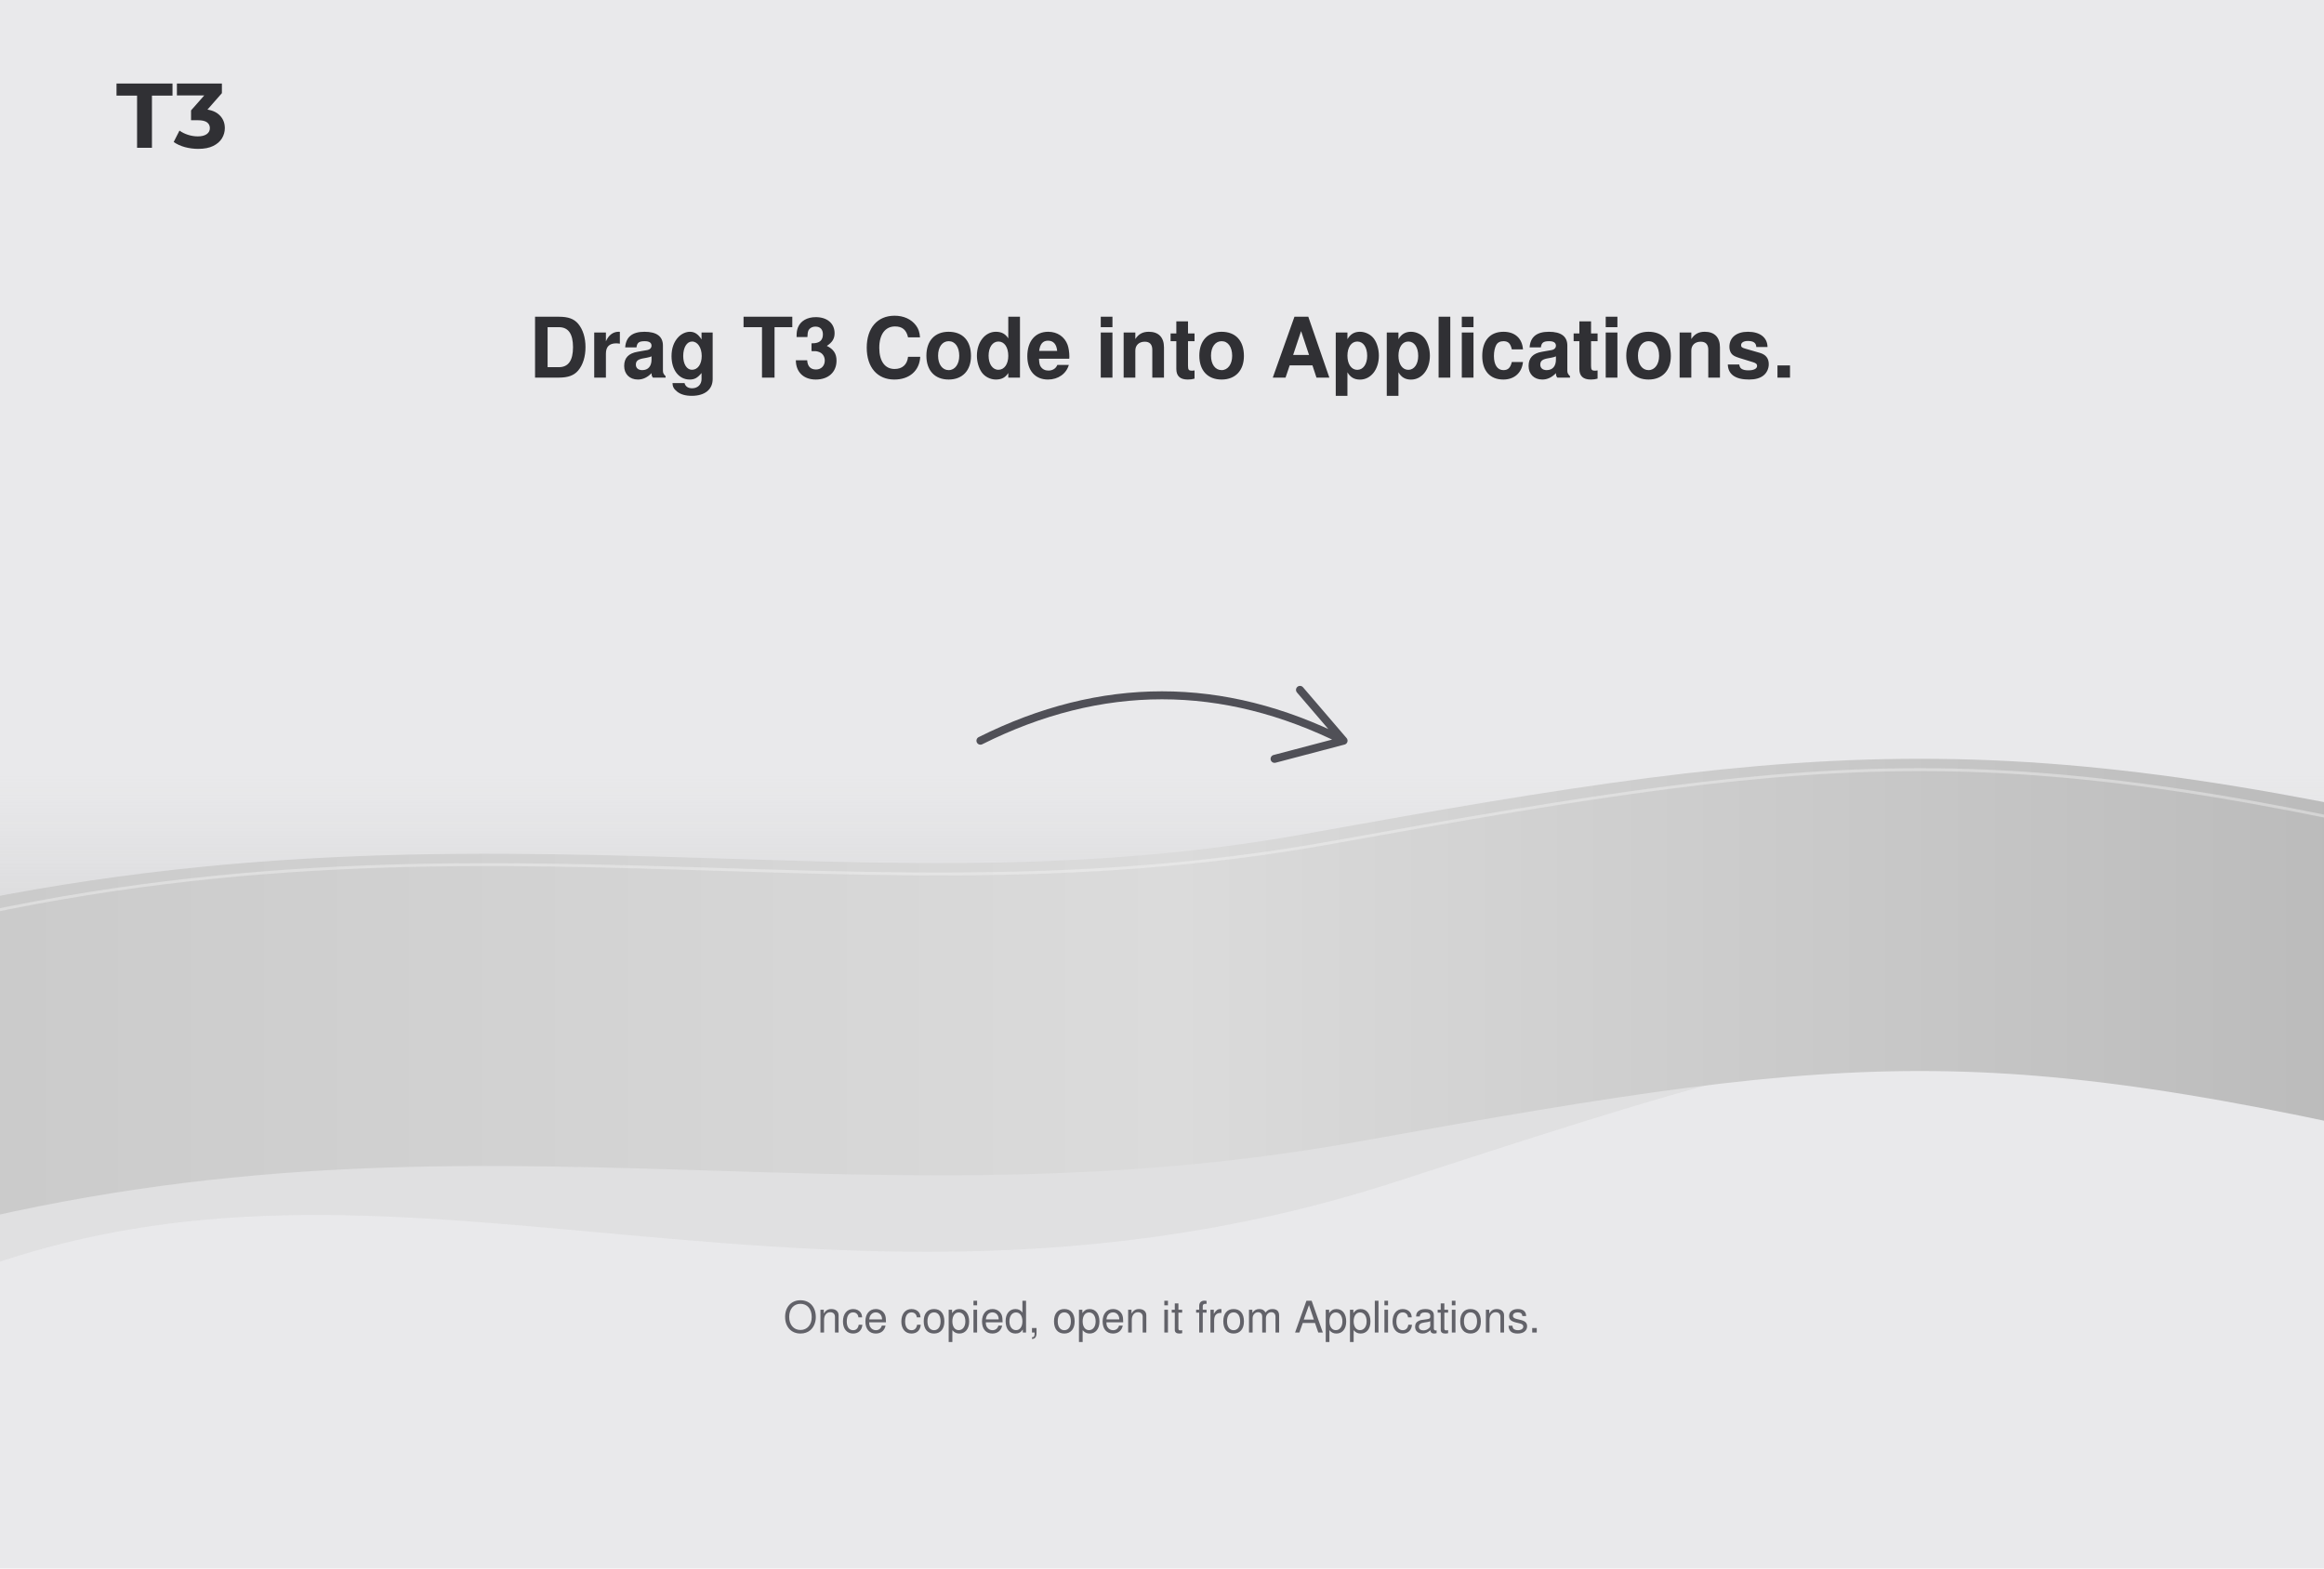
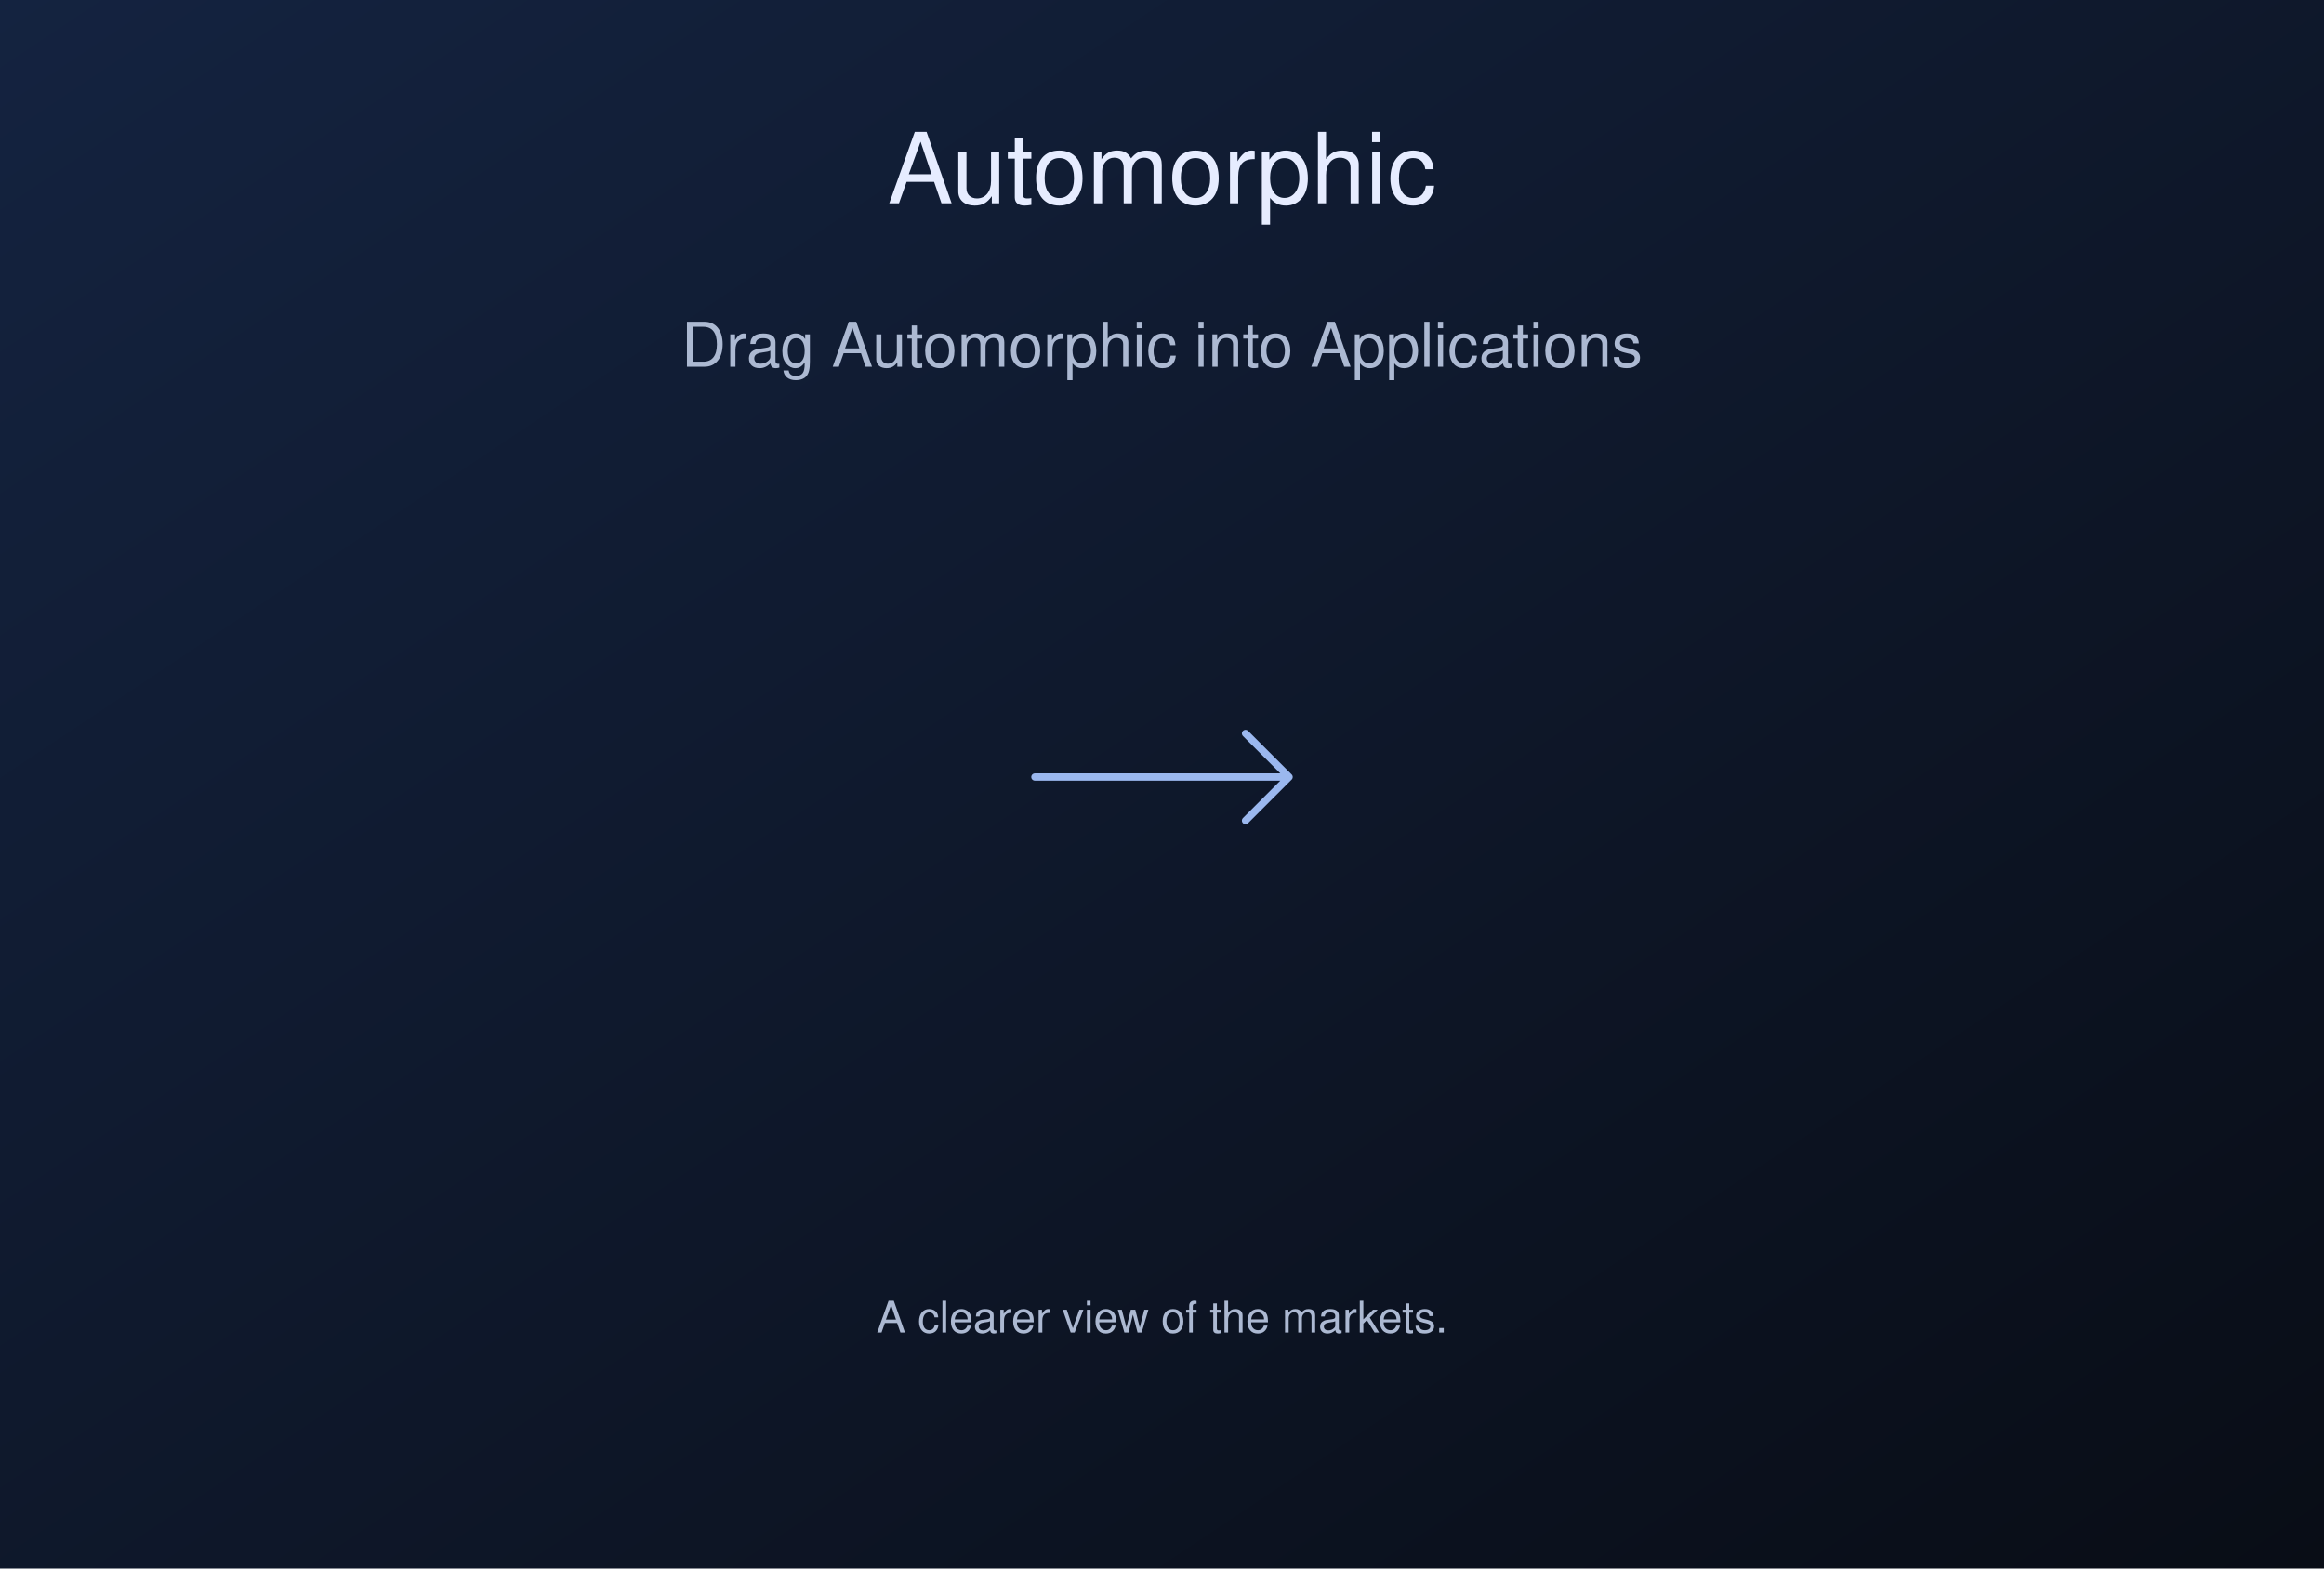
<svg xmlns="http://www.w3.org/2000/svg" width="1280" height="864" viewBox="0 0 640 432">
  <defs>
-     <linearGradient id="veil" x1="0" y1="0" x2="0" y2="1">
-       <stop stop-color="#B7B7B7" stop-opacity="0" />
-       <stop offset=".55" stop-color="#A5A5A5" stop-opacity=".24" />
-       <stop offset="1" stop-color="#D1D1D1" stop-opacity=".4" />
-     </linearGradient>
-     <linearGradient id="silk" x1="0" y1="0" x2="1" y2="0">
-       <stop stop-color="#C8C8C8" />
-       <stop offset=".5" stop-color="#DBDBDB" />
-       <stop offset="1" stop-color="#B5B5B5" />
+     <linearGradient id="bg" x2="1" y2="1">
+       <stop stop-color="#142340" />
+       <stop offset="1" stop-color="#090d16" />
    </linearGradient>
  </defs>
-   <rect width="640" height="432" fill="#E9E9EB" />
-   <path d="M-60 293C95 220 214 304 362 256S559 191 707 257" stroke="url(#veil)" stroke-width="146" fill="none" opacity="1" stroke-linecap="round" stroke-linejoin="round" />
-   <path d="M-60 306C113 252 223 298 367 272S553 242 707 280" stroke="url(#silk)" stroke-width="86" fill="none" opacity="1" stroke-linecap="round" stroke-linejoin="round" />
-   <path d="M-60 266C113 212 223 258 367 232S553 202 707 240" stroke="#F5F5F5" stroke-width="0.8" fill="none" opacity="0.42" stroke-linecap="round" stroke-linejoin="round" />
-   <svg x="32" y="23" width="30" height="18" viewBox="15.531 37 94.394 56.96" fill="#303034">
-     <path d="M33.451 93V47.56H15.531V37H64.331V47.56H46.411V93H33.451ZM86.725 93.96C82.832 93.96 78.965 93.453 75.125 92.44C71.285 91.373 68.032 89.88 65.365 87.96L70.405 78.04C72.539 79.587 75.019 80.813 77.845 81.72C80.672 82.627 83.525 83.08 86.405 83.08C89.659 83.08 92.219 82.44 94.085 81.16C95.952 79.88 96.885 78.12 96.885 75.88C96.885 73.747 96.059 72.067 94.405 70.84C92.752 69.613 90.085 69 86.405 69H80.485V60.44L96.085 42.76L97.525 47.4H68.165V37H107.365V45.4L91.845 63.08L85.285 59.32H89.045C95.925 59.32 101.125 60.867 104.645 63.96C108.165 67.053 109.925 71.027 109.925 75.88C109.925 79.027 109.099 81.987 107.445 84.76C105.792 87.48 103.259 89.693 99.845 91.4C96.432 93.107 92.059 93.96 86.725 93.96Z" />
-   </svg>
-   <text x="320" y="104" fill="#303034" font-family="Helvetica" font-size="23" font-weight="700" text-anchor="middle">Drag T3 Code into Applications.</text>
-   <path d="M270 204Q320 179 370 204M358 190L370 204L351 209" stroke="#505057" stroke-width="2.2" fill="none" opacity="1" stroke-linecap="round" stroke-linejoin="round" />
-   <text x="320" y="367" fill="#626269" font-family="Helvetica" font-size="12" font-weight="400" text-anchor="middle">Once copied, open it from Applications.</text>
+   <rect width="640" height="432" fill="url(#bg)" />
+   <text x="320" y="56" text-anchor="middle" fill="#e6ecff" font-family="Helvetica" font-size="27">Automorphic</text>
+   <text x="320" y="101" text-anchor="middle" fill="#acb9d2" font-family="Helvetica" font-size="17">Drag Automorphic into Applications</text>
+   <path d="M285 214h70m-12-12 12 12-12 12" fill="none" stroke="#9bb8ef" stroke-width="2" stroke-linecap="round" stroke-linejoin="round" />
+   <text x="320" y="367" text-anchor="middle" fill="#acb9d2" font-family="Helvetica" font-size="12">A clearer view of the markets.</text>
</svg>
